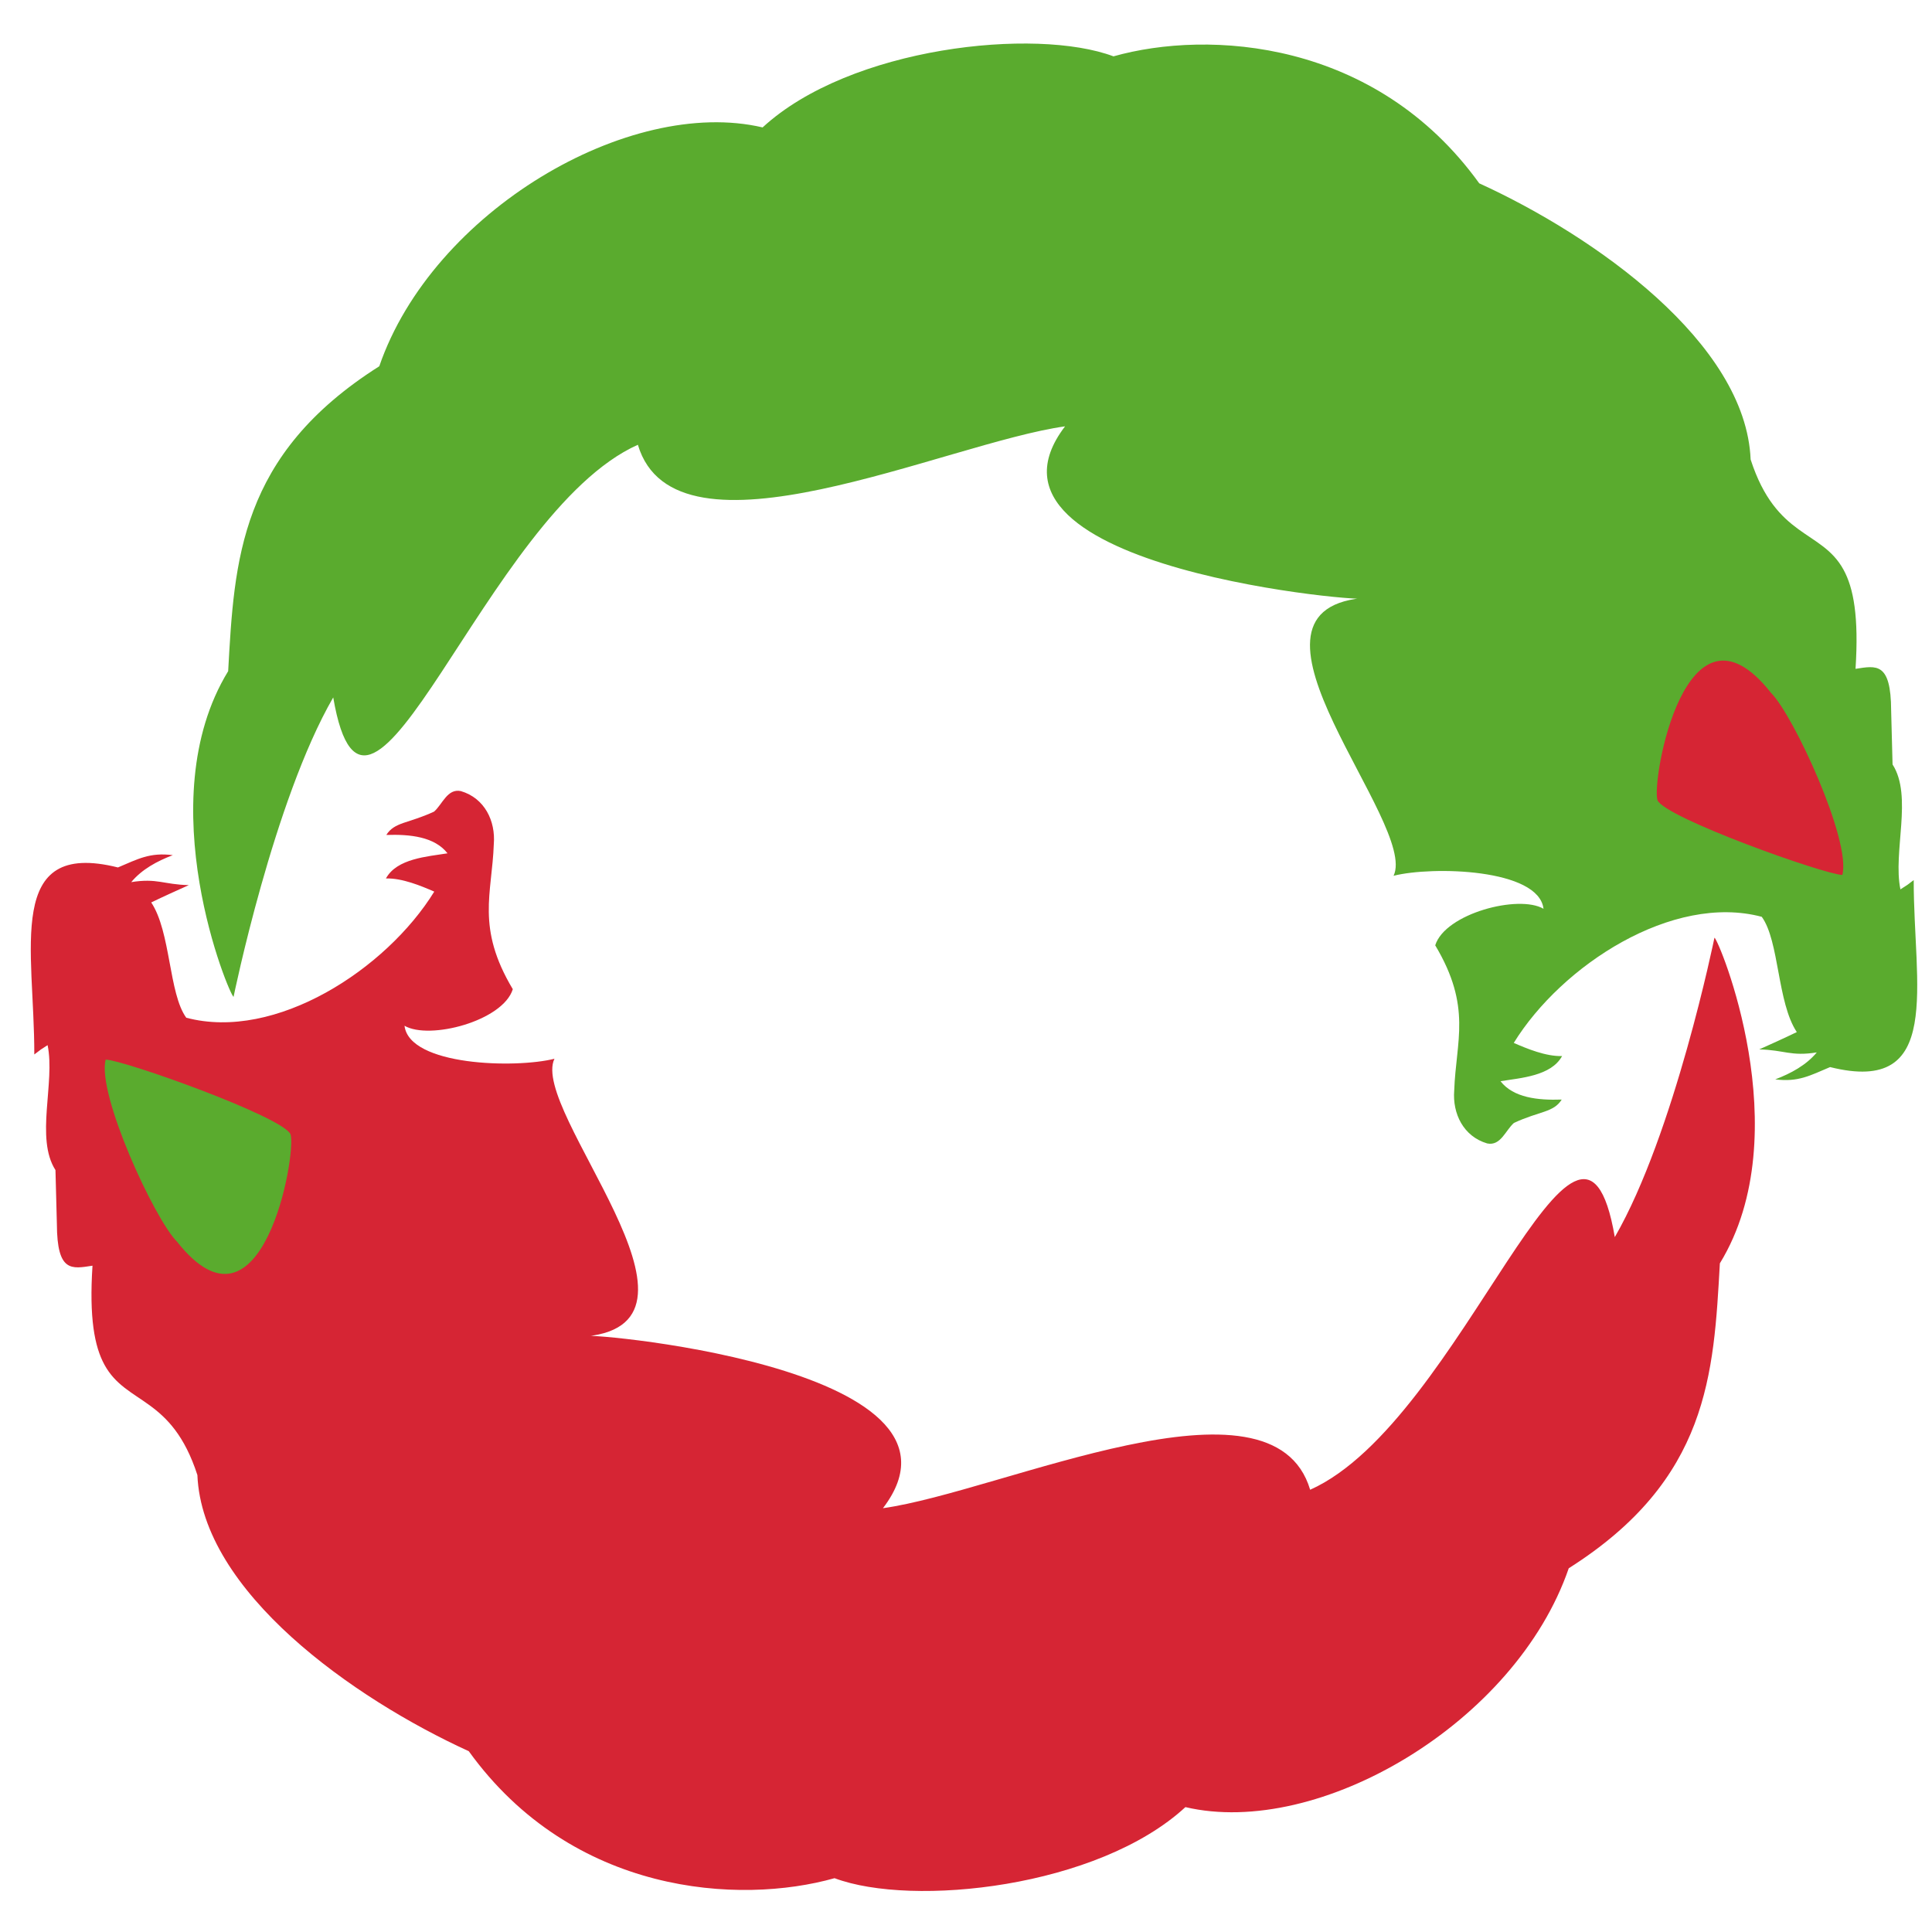
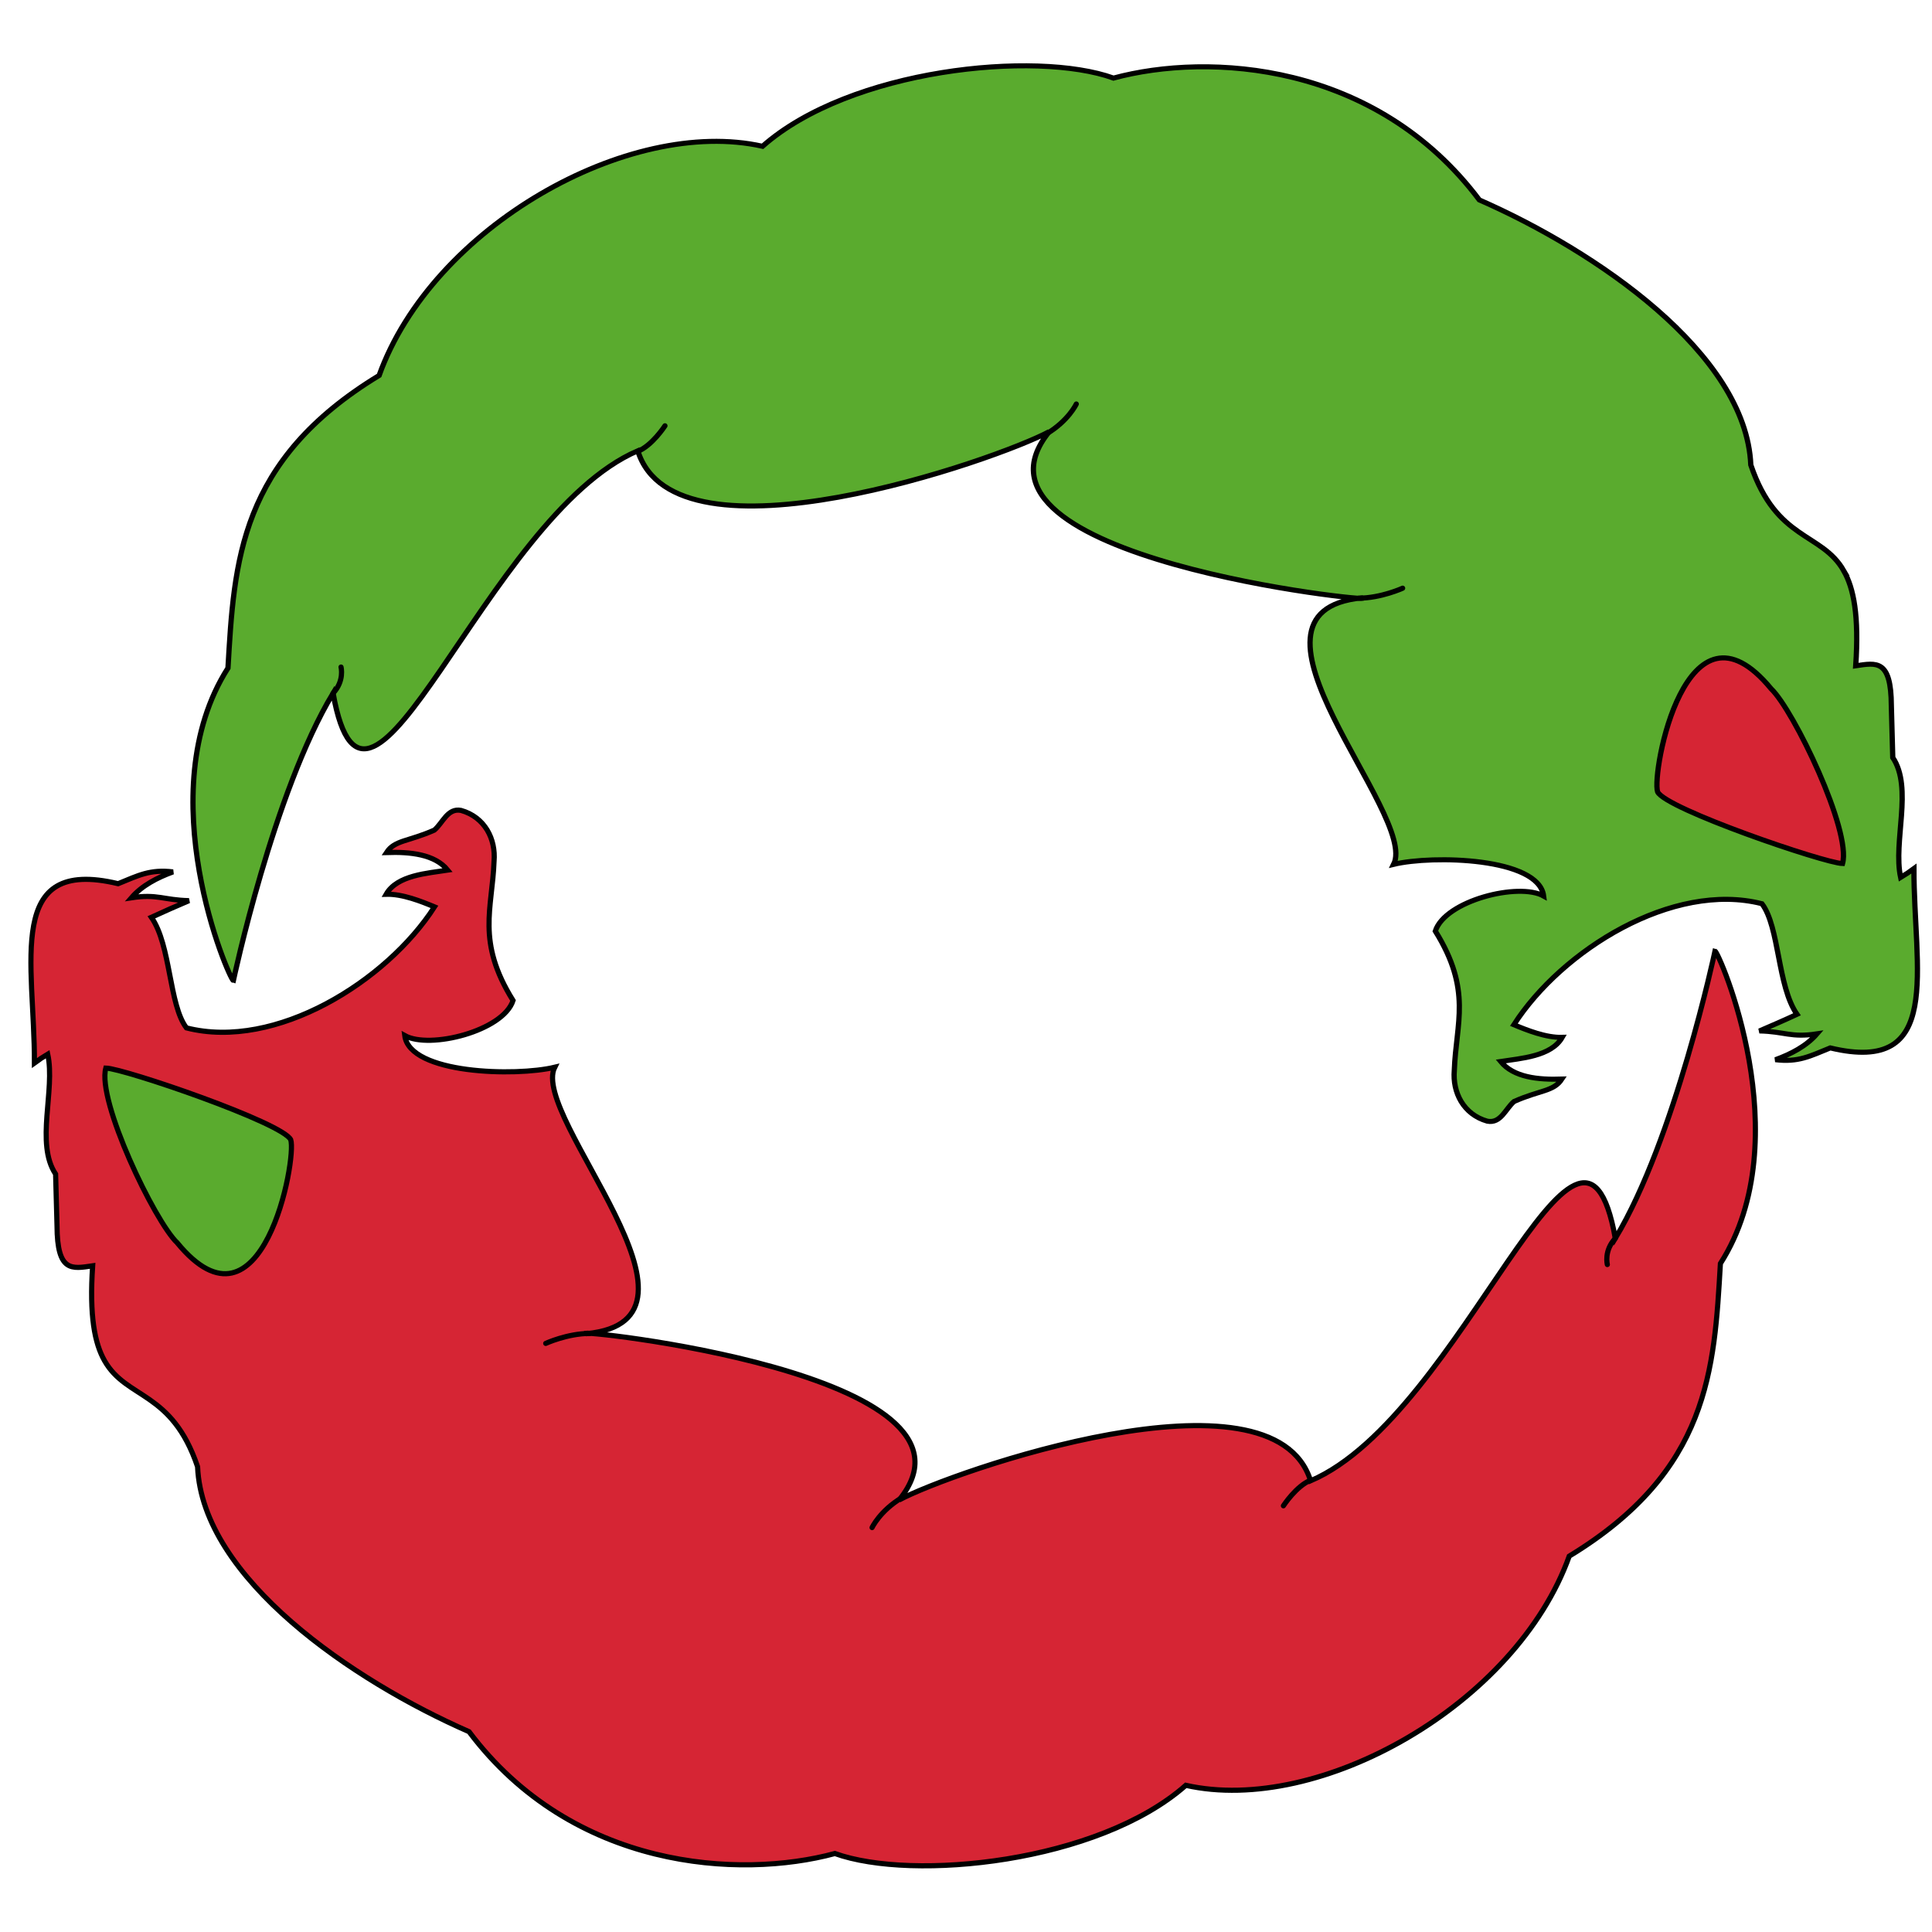
<svg xmlns="http://www.w3.org/2000/svg" version="1.1" id="svg8" width="150" height="150">
-   <defs id="defs44">
-     <filter style="color-interpolation-filters:sRGB" id="filter1082" x="-0" width="1" y="-0" height="1">
-       <feGaussianBlur stdDeviation="0.019" id="feGaussianBlur1084" />
-     </filter>
-     <filter style="color-interpolation-filters:sRGB" id="filter1082-0" x="-0" width="1" y="-0" height="1">
-       <feGaussianBlur stdDeviation="0.019" id="feGaussianBlur1084-9" />
-     </filter>
-   </defs>
+   <defs id="defs44" />
  <g id="layer1">
    <g id="g194" transform="matrix(0.3527778,0,0,0.3527778,-13.85143,0.1537097)">
      <g id="#090909ff" transform="translate(2.945153,-0.2815393)">
        <rect style="fill:#5aab2e;fill-opacity:1;stroke-width:3.069" id="rect964-6" width="44.388" height="66.037" x="59.197" y="227.54" ry="0" />
        <rect style="fill:#d62534;fill-opacity:1;stroke-width:3.069" id="rect964" width="44.388" height="66.037" x="398.408" y="128.231" ry="0" />
-         <path id="path26" style="fill:#5aab2e;fill-opacity:1;stroke-width:0.763;filter:url(#filter1082)" d="m 442.048,125.237 c 2.212,4.04 3.382,10.35 2.637,21.808 4.587,-0.702 7.793,-1.521 7.838,9.151 l 0.312,11.891 c 4.494,6.983 0.022,19.273 1.731,27.493 2.297,-1.473 0.739,-0.436 2.927,-2.046 -0.05,23.103 6.628,47.417 -18.407,41.156 -4.411,1.862 -7.013,3.346 -12.069,2.705 3.454,-1.315 6.801,-3.115 9.145,-5.936 -5.743,0.921 -7.075,-0.53 -12.67,-0.659 2.771,-1.245 5.535,-2.49 8.27,-3.814 -4.329,-6.482 -3.838,-20.045 -7.713,-25.368 -19.623,-5.216 -44.037,10.658 -54.579,27.754 2.846,1.238 7.069,3.005 10.635,2.893 -2.403,4.407 -9.133,4.813 -13.553,5.535 2.852,3.652 8.236,4.221 13.472,4.04 -1.805,2.874 -4.805,2.495 -10.51,5.136 -1.859,1.622 -2.916,5.132 -5.895,4.519 -5.238,-1.548 -7.668,-6.577 -7.253,-11.675 0.378,-10.875 3.949,-18.326 -4.181,-31.926 2.18,-7.012 18.374,-11.236 23.832,-8.043 -1.062,-8.847 -24.463,-9.42 -33.001,-7.263 5.49,-11.401 -38.379,-57.964 -6.953,-61.113 4.691,1.309 -89.63,-6.032 -65.343,-37.801 -26.252,3.675 -85.726,31.916 -94.017,4.057 -33.606,15.018 -59.438,100.112 -67.047,55.605 -13.125,22.703 -21.933,65.894 -21.933,65.894 -0.837,-0.133 -18.783,-42.931 -1.19,-71.67 1.365,-24.362 2.417,-47.572 33.257,-67.106 11.709,-34.059 55,-59.463 84.364,-52.566 19.256,-17.746 60.073,-22.08 77.22,-15.642 20.975,-5.916 57.69,-3.692 80.498,27.945 25.515,11.652 58.67,35.142 59.728,60.779 5.673,17.487 15.584,15.38 20.45,24.268 z m -15.976,27.077 c -18.735,-23.714 -26.355,19.349 -24.973,23.644 1.696,3.881 36.677,16.34 40.687,16.445 1.981,-7.492 -10.707,-35.088 -15.714,-40.089 z" />
-         <path id="path26-3" style="fill:#d62534;fill-opacity:1;stroke-width:0.763;filter:url(#filter1082-0)" d="m 513.467,93.449 c 2.212,4.04 3.382,10.35 2.637,21.808 4.587,-0.702 7.793,-1.521 7.838,9.151 l 0.312,11.891 c 4.494,6.983 0.022,19.273 1.731,27.493 2.297,-1.473 0.739,-0.436 2.927,-2.046 -0.05,23.103 6.628,47.417 -18.407,41.156 -4.411,1.862 -7.013,3.346 -12.069,2.705 3.454,-1.315 6.801,-3.115 9.145,-5.936 -5.743,0.921 -7.075,-0.53 -12.67,-0.659 2.771,-1.245 5.535,-2.49 8.27,-3.814 -4.329,-6.482 -3.838,-20.045 -7.713,-25.368 -19.623,-5.216 -44.037,10.658 -54.579,27.754 2.846,1.238 7.069,3.005 10.635,2.893 -2.403,4.407 -9.133,4.813 -13.553,5.535 2.852,3.652 8.236,4.221 13.472,4.04 -1.805,2.874 -4.805,2.495 -10.51,5.136 -1.859,1.622 -2.916,5.132 -5.895,4.519 -5.238,-1.548 -7.668,-6.577 -7.253,-11.675 0.378,-10.875 3.949,-18.326 -4.181,-31.926 2.18,-7.012 18.374,-11.236 23.832,-8.043 -1.062,-8.847 -24.463,-9.42 -33.001,-7.263 5.49,-11.401 -38.379,-57.964 -6.953,-61.113 4.691,1.309 -89.63,-6.032 -65.343,-37.801 -26.252,3.675 -85.726,31.916 -94.017,4.057 -33.606,15.018 -59.438,100.112 -67.047,55.605 -13.125,22.703 -21.933,65.894 -21.933,65.894 -0.837,-0.133 -18.783,-42.931 -1.19,-71.67 1.365,-24.362 2.417,-47.572 33.257,-67.106 11.709,-34.059 55,-59.463 84.364,-52.566 19.256,-17.746 60.073,-22.08 77.22,-15.642 20.975,-5.916 57.69,-3.692 80.498,27.945 25.515,11.652 58.67,35.142 59.728,60.779 5.673,17.487 15.584,15.38 20.45,24.269 z m -15.976,27.077 c -18.735,-23.714 -26.355,19.349 -24.973,23.644 1.696,3.881 36.677,16.34 40.687,16.445 1.981,-7.492 -10.707,-35.088 -15.714,-40.089 z" transform="rotate(180,286.3899,196.8284)" />
+         <path id="path26" style="fill:#5aab2e;fill-opacity:1;stroke:#000000;stroke-width:1.157;stroke-miterlimit:4;stroke-dasharray:none;stroke-opacity:1" d="m 442.048,125.237 c 2.212,4.04 3.382,10.35 2.637,21.808 4.587,-0.702 7.793,-1.521 7.838,9.151 l 0.312,11.891 c 4.494,6.983 0.022,19.273 1.731,27.493 2.297,-1.473 0.739,-0.436 2.927,-2.046 -0.05,23.103 6.628,47.417 -18.407,41.156 -4.411,1.862 -7.013,3.346 -12.069,2.705 3.454,-1.315 6.801,-3.115 9.145,-5.936 -5.743,0.921 -7.075,-0.53 -12.67,-0.659 2.771,-1.245 5.535,-2.49 8.27,-3.814 -4.329,-6.482 -3.838,-20.045 -7.713,-25.368 -19.623,-5.216 -44.037,10.658 -54.579,27.754 2.846,1.238 7.069,3.005 10.635,2.893 -2.403,4.407 -9.133,4.813 -13.553,5.535 2.852,3.652 8.236,4.221 13.472,4.04 -1.805,2.874 -4.805,2.495 -10.51,5.136 -1.859,1.622 -2.916,5.132 -5.895,4.519 -5.238,-1.548 -7.668,-6.577 -7.253,-11.675 0.378,-10.875 3.949,-18.326 -4.181,-31.926 2.18,-7.012 18.374,-11.236 23.832,-8.043 -1.062,-8.847 -24.463,-9.42 -33.001,-7.263 5.49,-11.401 -38.379,-57.964 -6.953,-61.113 4.691,1.309 -91.612,-9.014 -68.816,-38.142 -11.307,6.386 -82.253,32.257 -90.543,4.399 -33.606,15.018 -59.438,100.112 -67.047,55.605 -13.125,22.703 -21.933,65.894 -21.933,65.894 -0.837,-0.133 -18.783,-42.931 -1.19,-71.67 1.365,-24.362 2.417,-47.572 33.257,-67.106 11.709,-34.059 55,-59.463 84.364,-52.566 19.256,-17.746 60.073,-22.08 77.22,-15.642 20.975,-5.916 57.69,-3.692 80.498,27.945 25.515,11.652 58.67,35.142 59.728,60.779 5.673,17.487 15.584,15.38 20.45,24.268 z m -15.976,27.077 c -18.735,-23.714 -26.355,19.349 -24.973,23.644 1.696,3.881 36.677,16.34 40.687,16.445 1.981,-7.492 -10.707,-35.088 -15.714,-40.089 z" transform="matrix(1.00024,0,0,0.9595262,-0.06437462,5.281129)" />
+         <path style="fill:none;fill-opacity:1;stroke:#000000;stroke-width:1.134;stroke-linecap:round;stroke-linejoin:round;stroke-miterlimit:4;stroke-dasharray:none;stroke-opacity:1" d="m 335.342,131.491 c 4.924,-0.014 9.672,-2.193 9.672,-2.193" id="path1027" />
+         <path style="fill:none;fill-opacity:1;stroke:#000000;stroke-width:1.134;stroke-linecap:round;stroke-linejoin:round;stroke-miterlimit:4;stroke-dasharray:none;stroke-opacity:1" d="m 266.659,95.324 c 4.811,-2.885 6.532,-6.561 6.532,-6.561" id="path1029" />
+         <path style="fill:none;fill-opacity:1;stroke:#000000;stroke-width:1.134;stroke-linecap:round;stroke-linejoin:round;stroke-miterlimit:4;stroke-dasharray:none;stroke-opacity:1" d="m 176.575,99.225 c 3.239,-1.245 6.089,-5.665 6.089,-5.665" id="path1031" />
+         <path style="fill:none;fill-opacity:1;stroke:#000000;stroke-width:1.134;stroke-linecap:round;stroke-linejoin:round;stroke-miterlimit:4;stroke-dasharray:none;stroke-opacity:1" d="m 109.596,152.444 c 2.581,-2.753 1.776,-5.792 1.776,-5.792" id="path1035" />
+         <path id="path26-36" style="fill:#d62534;fill-opacity:1;stroke:#000000;stroke-width:1.134;stroke-miterlimit:4;stroke-dasharray:none;stroke-opacity:1" d="m 59.346,299.353 c -2.212,-3.877 -3.383,-9.931 -2.638,-20.926 -4.588,0.674 -7.795,1.46 -7.84,-8.781 l -0.312,-11.41 c -4.495,-6.7 -0.023,-18.493 -1.731,-26.38 -2.298,1.413 -0.739,0.418 -2.927,1.964 0.05,-22.168 -6.629,-45.498 18.411,-39.49 4.412,-1.787 7.014,-3.21 12.072,-2.595 -3.455,1.262 -6.803,2.989 -9.147,5.695 5.744,-0.884 7.077,0.509 12.673,0.633 -2.772,1.194 -5.536,2.389 -8.272,3.659 4.33,6.22 3.839,19.234 7.715,24.341 19.628,5.004 44.047,-10.226 54.592,-26.631 -2.847,-1.187 -7.071,-2.884 -10.637,-2.776 2.404,-4.229 9.135,-4.619 13.556,-5.311 -2.853,-3.504 -8.238,-4.05 -13.475,-3.877 1.805,-2.758 4.806,-2.394 10.512,-4.928 1.86,-1.556 2.917,-4.925 5.896,-4.337 5.239,1.485 7.67,6.311 7.255,11.203 -0.378,10.435 -3.95,17.584 4.182,30.634 -2.181,6.728 -18.379,10.781 -23.837,7.717 1.062,8.489 24.469,9.038 33.009,6.969 -5.492,10.939 38.388,55.618 6.955,58.64 -4.692,-1.256 91.633,8.649 68.833,36.599 11.309,-6.128 82.273,-30.951 90.565,-4.221 33.614,-14.41 59.452,-96.06 67.063,-53.355 13.128,-21.784 21.938,-63.227 21.938,-63.227 0.838,0.127 18.787,41.193 1.19,68.77 -1.366,23.376 -2.417,45.646 -33.265,64.39 -11.712,32.68 -55.014,57.056 -84.384,50.438 -19.261,17.028 -60.087,21.186 -77.239,15.009 -20.98,5.677 -57.704,3.542 -80.517,-26.814 -25.521,-11.18 -58.684,-33.72 -59.742,-58.319 -5.674,-16.779 -15.588,-14.758 -20.455,-23.286 z m 15.979,-25.981 c 18.74,22.754 26.362,-18.566 24.979,-22.687 -1.696,-3.724 -36.686,-15.679 -40.697,-15.779 -1.982,7.189 10.709,33.668 15.717,38.466 z" />
+         <path style="fill:none;fill-opacity:1;stroke:#000000;stroke-width:1.134;stroke-linecap:round;stroke-linejoin:round;stroke-miterlimit:4;stroke-dasharray:none;stroke-opacity:1" d="m 166.093,293.311 c -4.924,0.014 -9.672,2.193 -9.672,2.193" id="path1027-7" />
+         <path style="fill:none;fill-opacity:1;stroke:#000000;stroke-width:1.134;stroke-linecap:round;stroke-linejoin:round;stroke-miterlimit:4;stroke-dasharray:none;stroke-opacity:1" d="m 234.777,329.477 c -4.811,2.885 -6.532,6.561 -6.532,6.561" id="path1029-5" />
+         <path style="fill:none;fill-opacity:1;stroke:#000000;stroke-width:1.134;stroke-linecap:round;stroke-linejoin:round;stroke-miterlimit:4;stroke-dasharray:none;stroke-opacity:1" d="m 324.86,325.577 c -3.239,1.245 -6.089,5.665 -6.089,5.665" id="path1031-3" />
+         <path style="fill:none;fill-opacity:1;stroke:#000000;stroke-width:1.134;stroke-linecap:round;stroke-linejoin:round;stroke-miterlimit:4;stroke-dasharray:none;stroke-opacity:1" d="m 391.84,272.358 c -2.581,2.753 -1.776,5.792 -1.776,5.792" id="path1035-5" />
      </g>
    </g>
  </g>
</svg>
